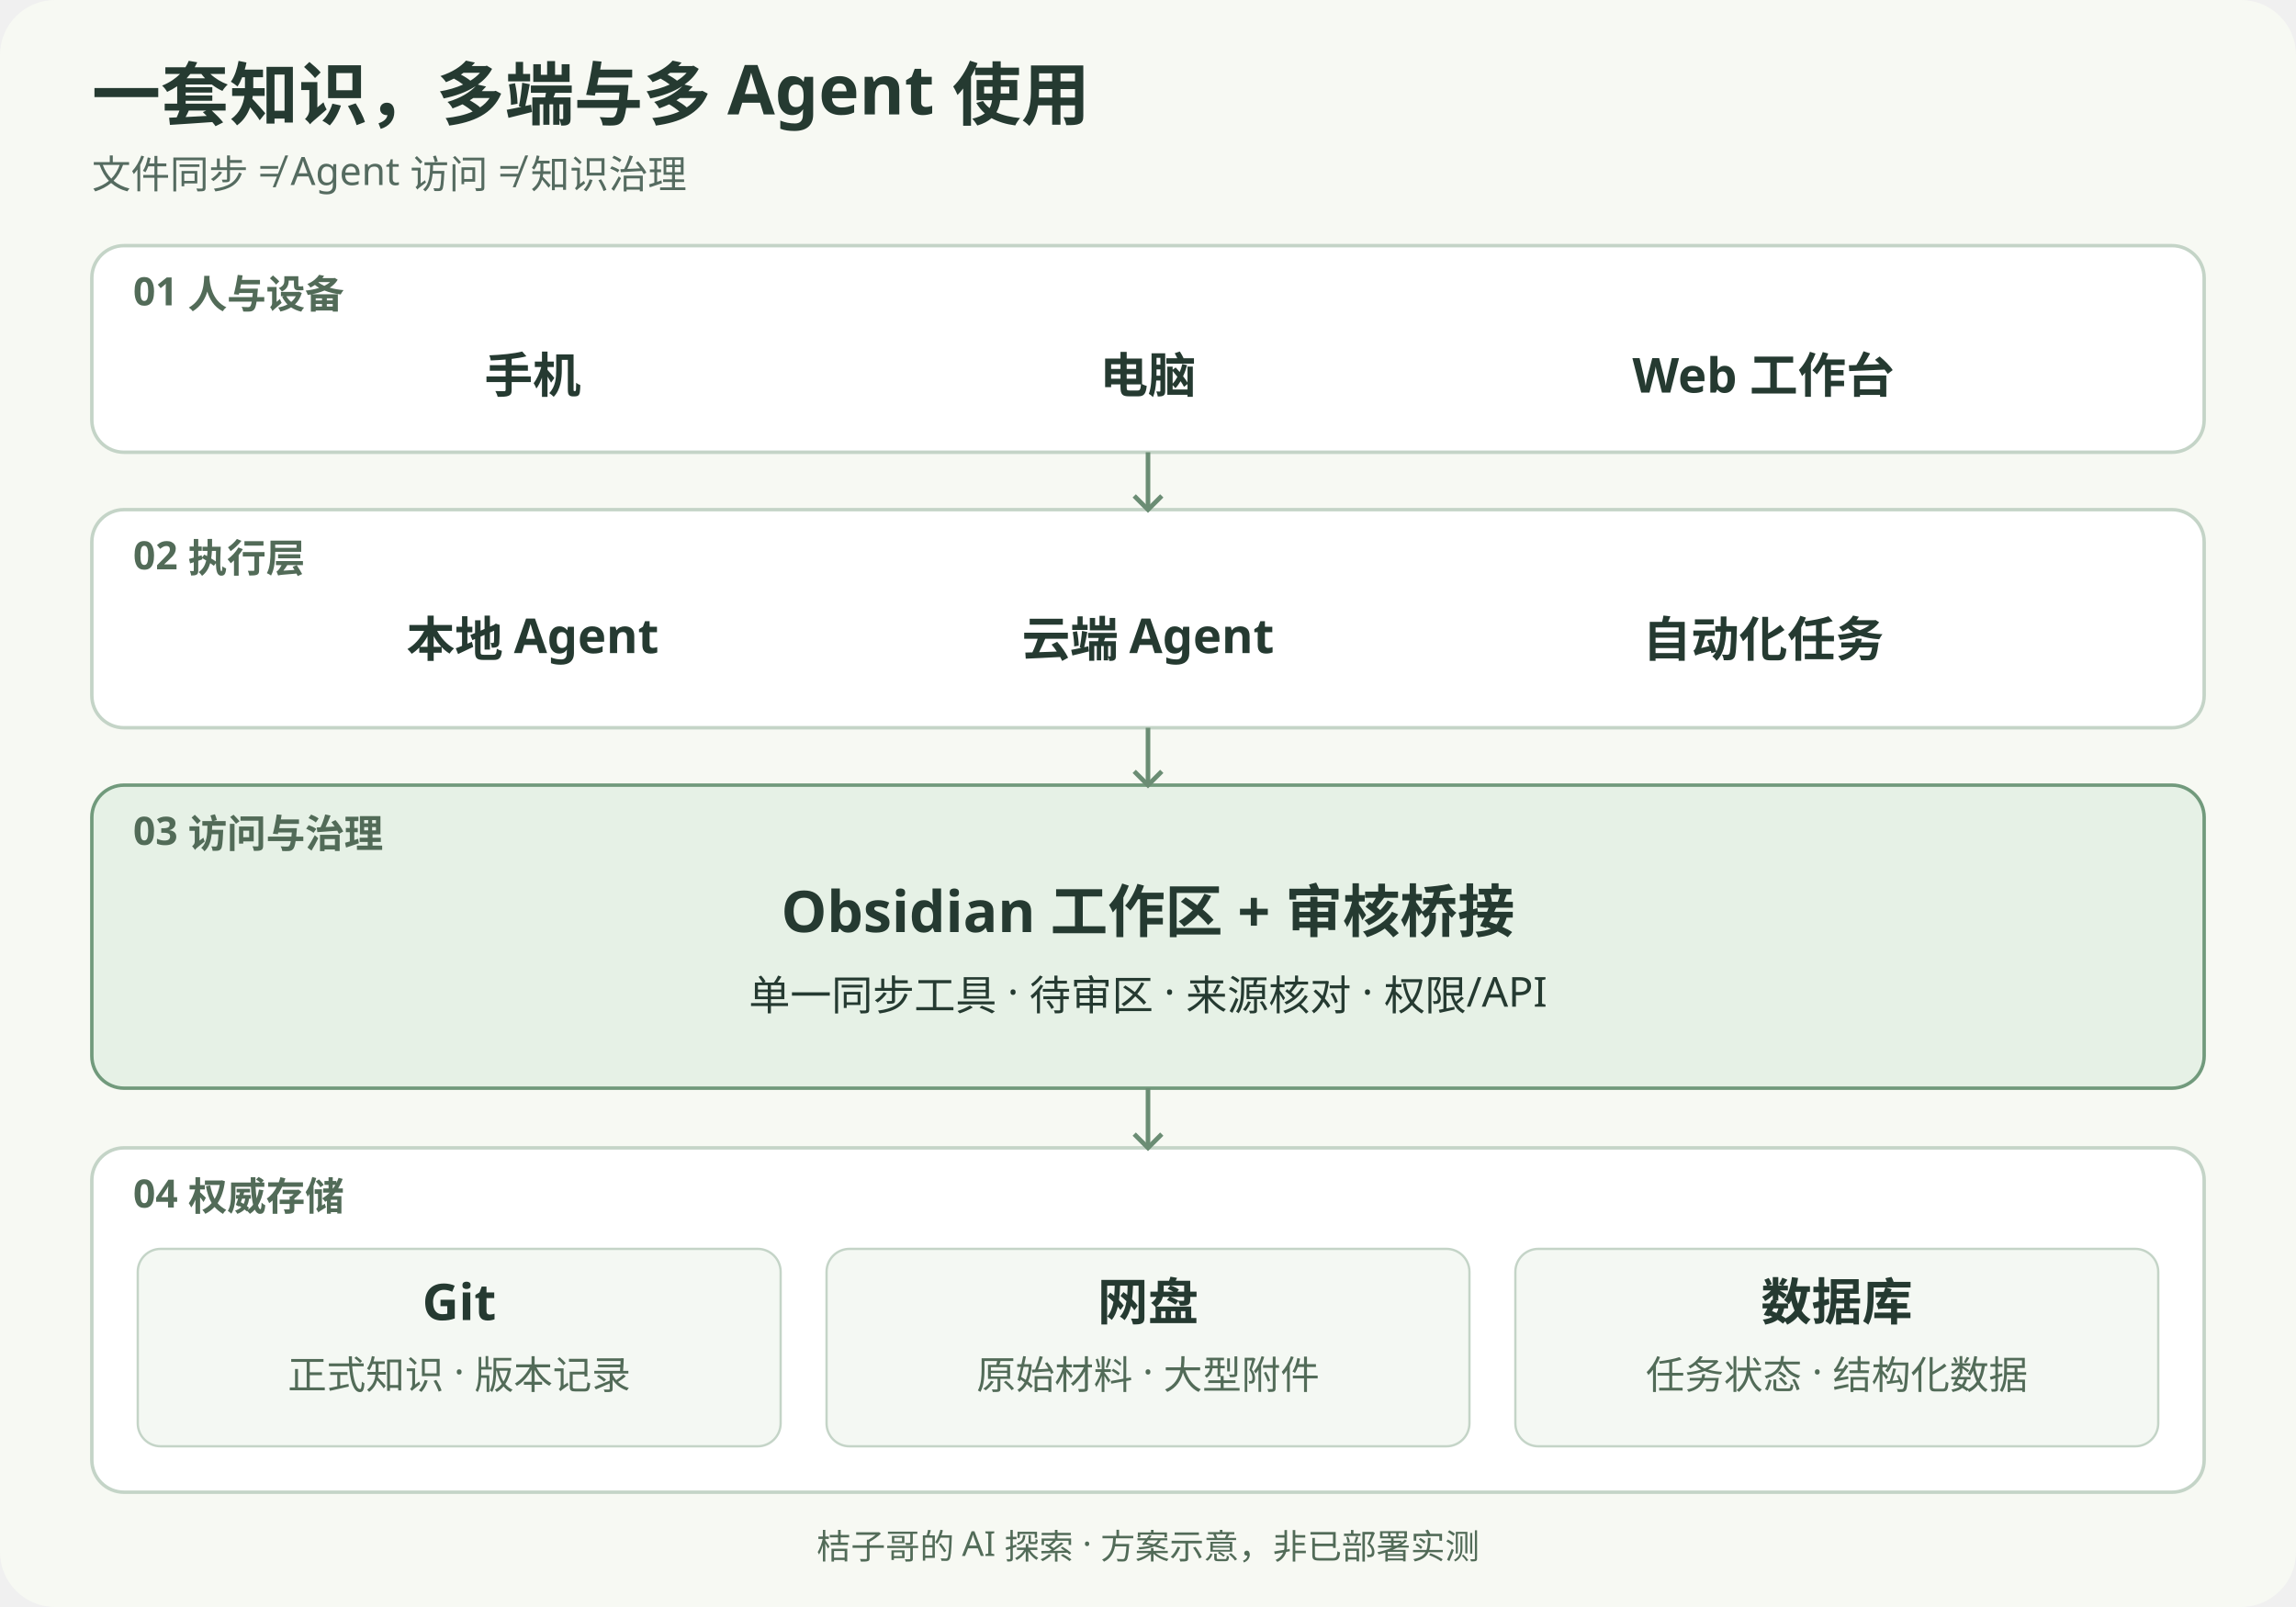
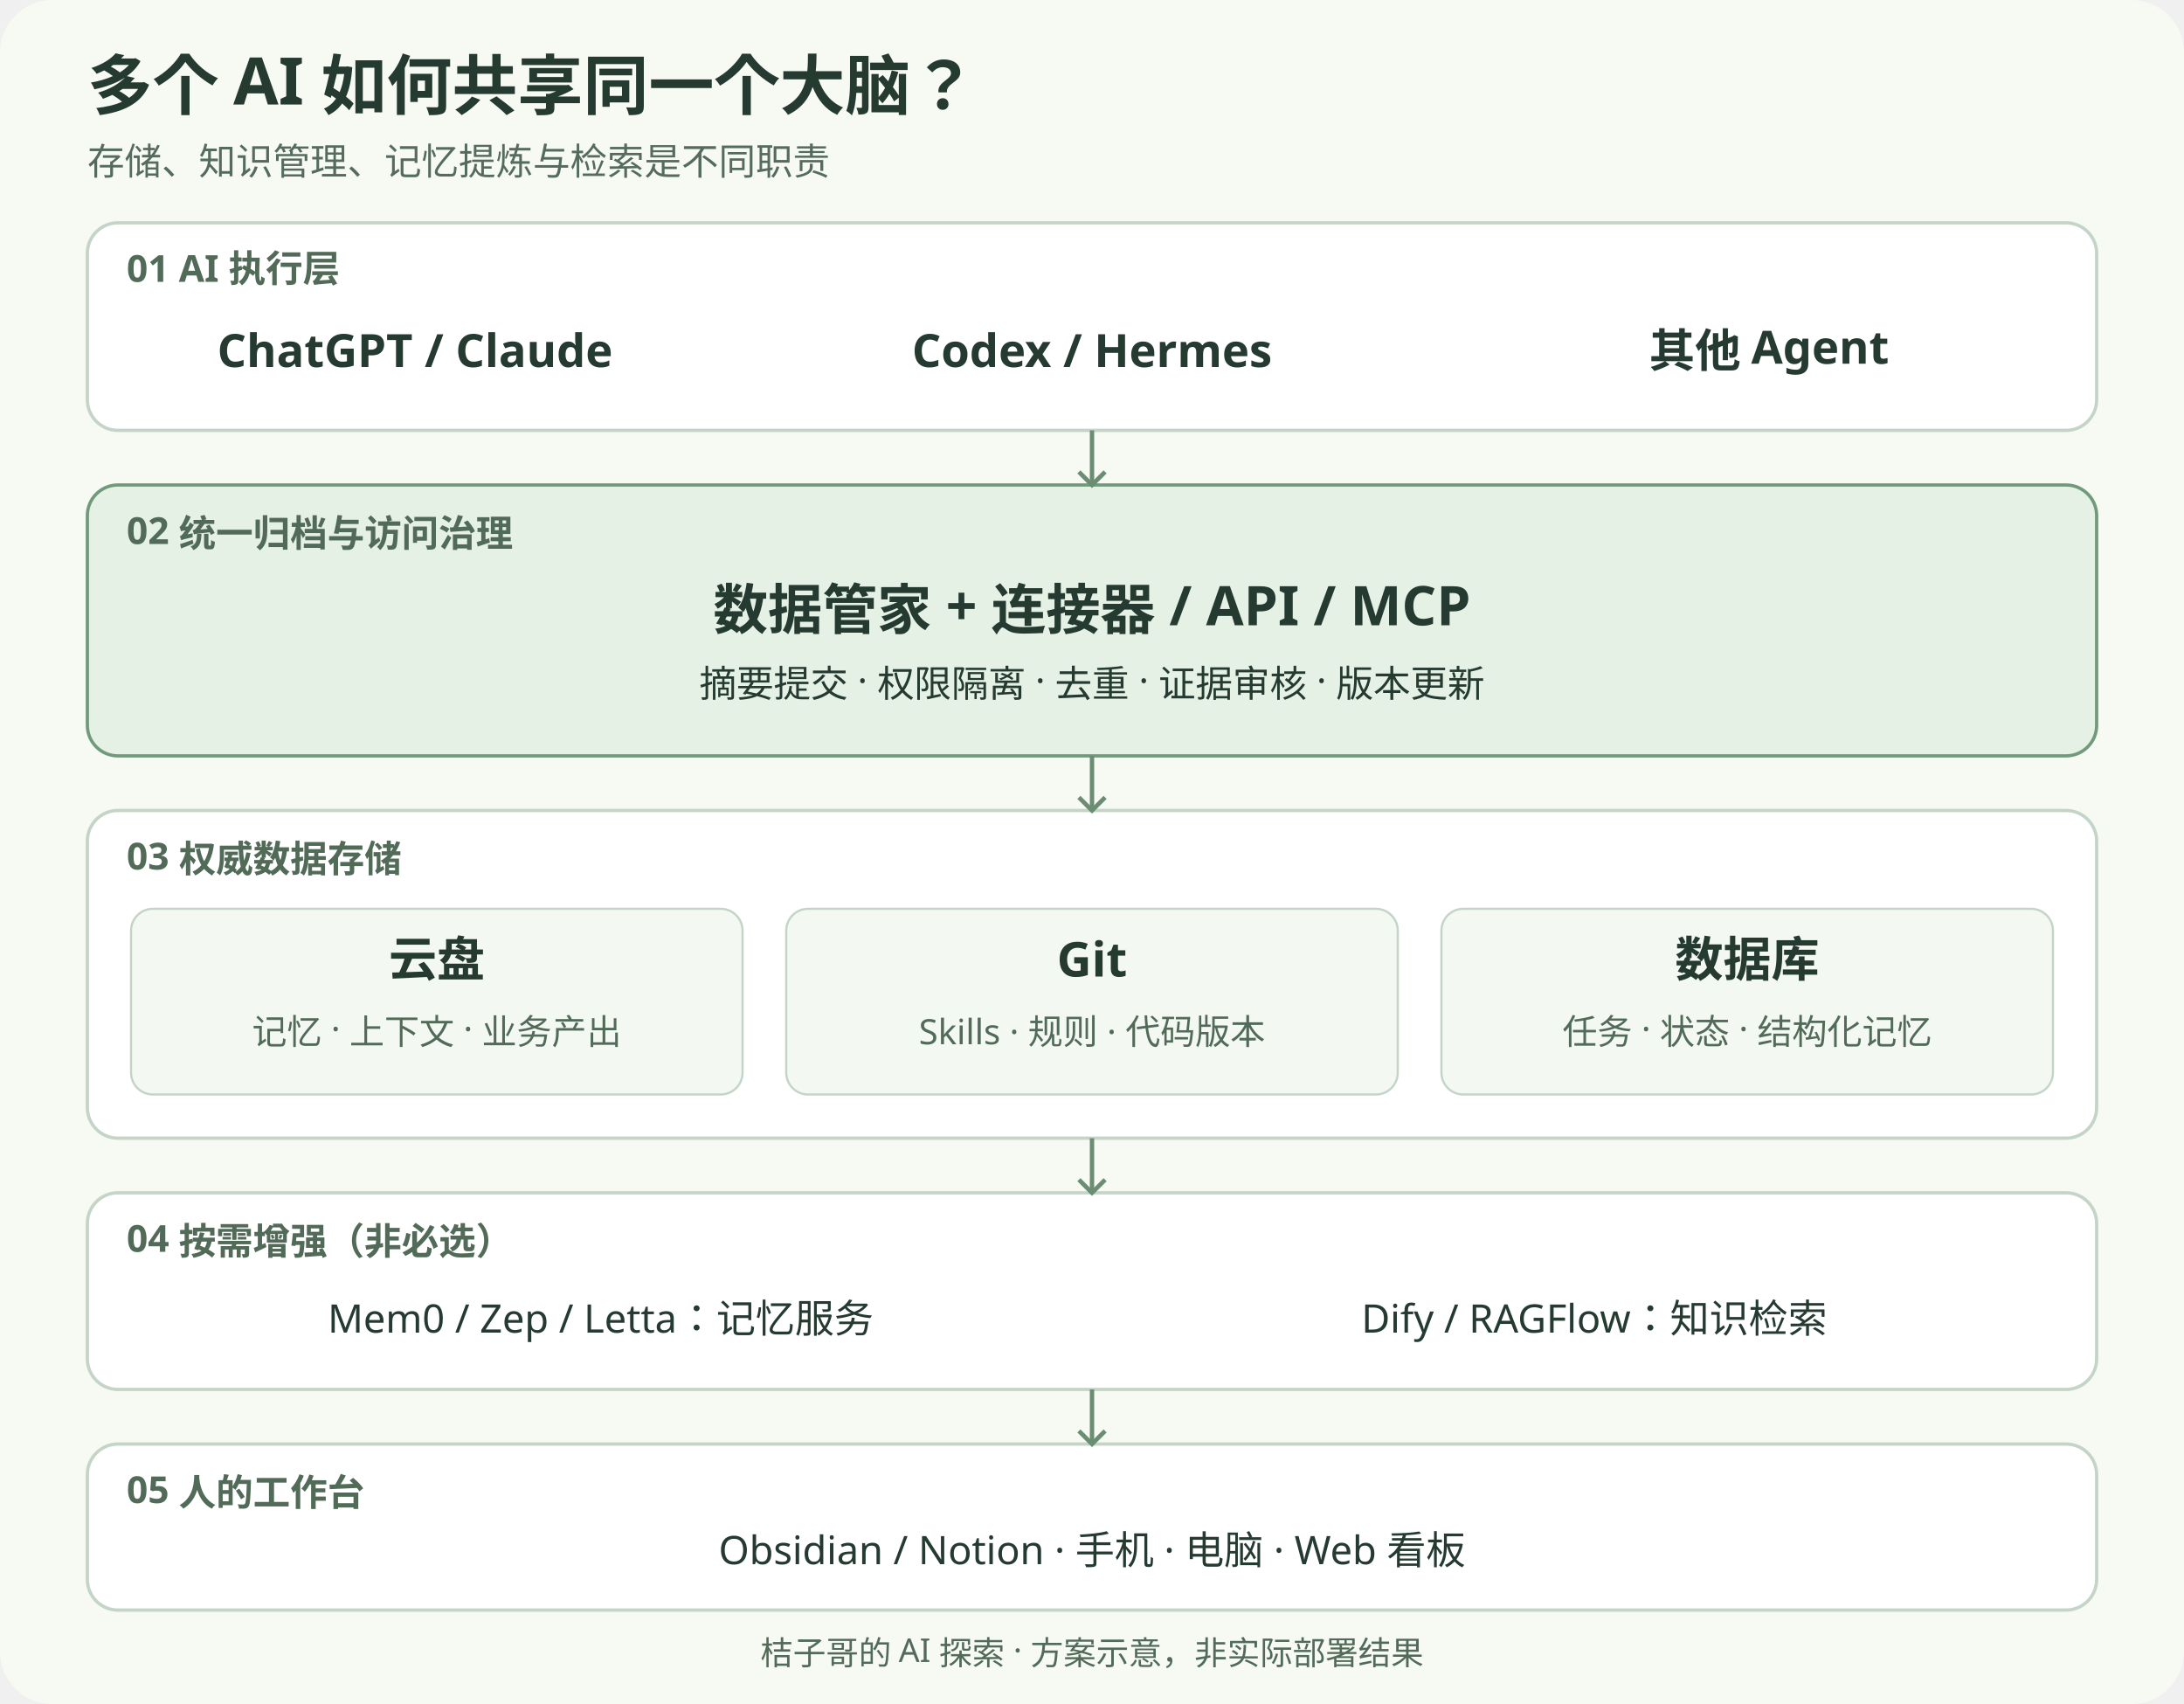
- <svg xmlns="http://www.w3.org/2000/svg" width="1000" height="700" viewBox="0 0 1000 700" role="img" aria-labelledby="title desc">
-   <rect width="1000" height="700" rx="24" fill="#f7f9f3" />
+ <svg xmlns="http://www.w3.org/2000/svg" width="1000" height="780" viewBox="0 0 1000 780" role="img" aria-labelledby="title desc">
+   <rect width="1000" height="780" rx="24" fill="#f7f9f3" />
  <g font-family="system-ui, sans-serif" fill="#253a31">
-     <text x="40" y="52" font-size="30" font-weight="700">一套知识，多端与多 Agent 使用</text>
-     <text x="40" y="82" font-size="17" fill="#556b60">文件同步 ≠ Agent 访问 ≠ 知识治理</text>
+     <text x="40" y="50" font-size="30" font-weight="700">多个 AI 如何共享同一个大脑？</text>
+     <text x="40" y="80" font-size="17" fill="#556b60">存储、知识管理、记忆提炼与检索是不同职责</text>
    <g fill="#fff" stroke="#c4d4c7" stroke-width="1.5">
-       <rect x="40" y="107" width="920" height="90" rx="14" />
-       <rect x="40" y="222" width="920" height="95" rx="14" />
-       <rect x="40" y="342" width="920" height="132" rx="14" fill="#e6f1e6" stroke="#719a7c" />
-       <rect x="40" y="500" width="920" height="150" rx="14" />
+       <rect x="40" y="102" width="920" height="95" rx="14" />
+       <rect x="40" y="222" width="920" height="124" rx="14" fill="#e6f1e6" stroke="#719a7c" />
+       <rect x="40" y="371" width="920" height="150" rx="14" />
+       <rect x="40" y="546" width="920" height="90" rx="14" />
+       <rect x="40" y="661" width="920" height="76" rx="14" />
    </g>
    <g font-size="17" font-weight="600" fill="#526b58">
-       <text x="58" y="133">01 人与设备</text>
-       <text x="58" y="248">02 执行层</text>
-       <text x="58" y="368">03 访问与治理</text>
-       <text x="58" y="526">04 权威存储</text>
+       <text x="58" y="129">01 AI 执行层</text>
+       <text x="58" y="249">02 统一归档与访问治理</text>
+       <text x="58" y="398">03 权威数据存储</text>
+       <text x="58" y="573">04 按需增强（非必选）</text>
+       <text x="58" y="688">05 人的工作台</text>
    </g>
    <g font-size="21" text-anchor="middle" font-weight="600">
-       <text x="232" y="171">手机</text>
-       <text x="500" y="171">电脑</text>
-       <text x="768" y="171">Web 工作台</text>
-       <text x="232" y="286">本地 Agent</text>
-       <text x="500" y="286">云端 Agent</text>
-       <text x="768" y="286">自动化任务</text>
+       <text x="190" y="168">ChatGPT / Claude</text>
+       <text x="500" y="168">Codex / Hermes</text>
+       <text x="810" y="168">其他 Agent</text>
+     </g>
+     <g text-anchor="middle">
+       <text x="500" y="288" font-size="25" font-weight="700">数据管家 + 连接器 / API / MCP</text>
+       <text x="500" y="319" font-size="17">摘要提交 · 权限隔离 · 去重 · 证据审核 · 版本更新</text>
+     </g>
+     <g stroke="#c4d4c7" fill="#f4f8f3">
+       <rect x="60" y="416" width="280" height="85" rx="10" />
+       <rect x="360" y="416" width="280" height="85" rx="10" />
+       <rect x="660" y="416" width="280" height="85" rx="10" />
+     </g>
+     <g text-anchor="middle" font-size="22" font-weight="700">
+       <text x="200" y="447">云盘</text>
+       <text x="500" y="447">Git</text>
+       <text x="800" y="447">数据库</text>
+     </g>
+     <g text-anchor="middle" font-size="16" fill="#526b58">
+       <text x="200" y="478">记忆 · 上下文 · 业务产出</text>
+       <text x="500" y="478">Skills · 规则 · 代码版本</text>
+       <text x="800" y="478">任务 · 状态 · 结构化记忆</text>
+     </g>
+     <g font-size="18" text-anchor="middle">
+       <text x="275" y="610">Mem0 / Zep / Letta：记忆服务</text>
+       <text x="730" y="610">Dify / RAGFlow：知识检索</text>
+       <text x="500" y="716">Obsidian / Notion · 手机 · 电脑 · Web 看板</text>
    </g>
    <g stroke="#6b8d74" stroke-width="2" fill="none">
-       <path d="M500 197v25 M500 317v25 M500 474v26" />
-       <path d="M494 216l6 6 6-6 M494 336l6 6 6-6 M494 494l6 6 6-6" />
+       <path d="M500 197v25 M500 346v25 M500 521v25 M500 636v25" />
+       <path d="M494 216l6 6 6-6 M494 365l6 6 6-6 M494 540l6 6 6-6 M494 655l6 6 6-6" />
    </g>
-     <g text-anchor="middle">
-       <text x="500" y="406" font-size="25" font-weight="700">Obsidian 工作区 + 审核桥接</text>
-       <text x="500" y="440" font-size="18">单一同步工具 · 待审区 · 来源核对 · 权限/API</text>
-     </g>
-     <g stroke="#c4d4c7" fill="#f4f8f3">
-       <rect x="60" y="544" width="280" height="86" rx="10" />
-       <rect x="360" y="544" width="280" height="86" rx="10" />
-       <rect x="660" y="544" width="280" height="86" rx="10" />
-     </g>
-     <g text-anchor="middle" font-size="22" font-weight="700">
-       <text x="200" y="575">Git</text>
-       <text x="500" y="575">网盘</text>
-       <text x="800" y="575">数据库</text>
-     </g>
-     <g text-anchor="middle" font-size="17" fill="#526b58">
-       <text x="200" y="605">正式知识 · 版本记录</text>
-       <text x="500" y="605">原始材料 · 大型附件</text>
-       <text x="800" y="605">任务状态 · 结构化数据</text>
-     </g>
-     <text x="500" y="679" font-size="15" text-anchor="middle" fill="#526b58">桔子哥的 AI 探索 · 方案示意，非已部署实测</text>
+     <text x="500" y="762" font-size="15" text-anchor="middle" fill="#526b58">桔子哥的 AI 探索 · 方案示意，非实际部署结果</text>
  </g>
</svg>
